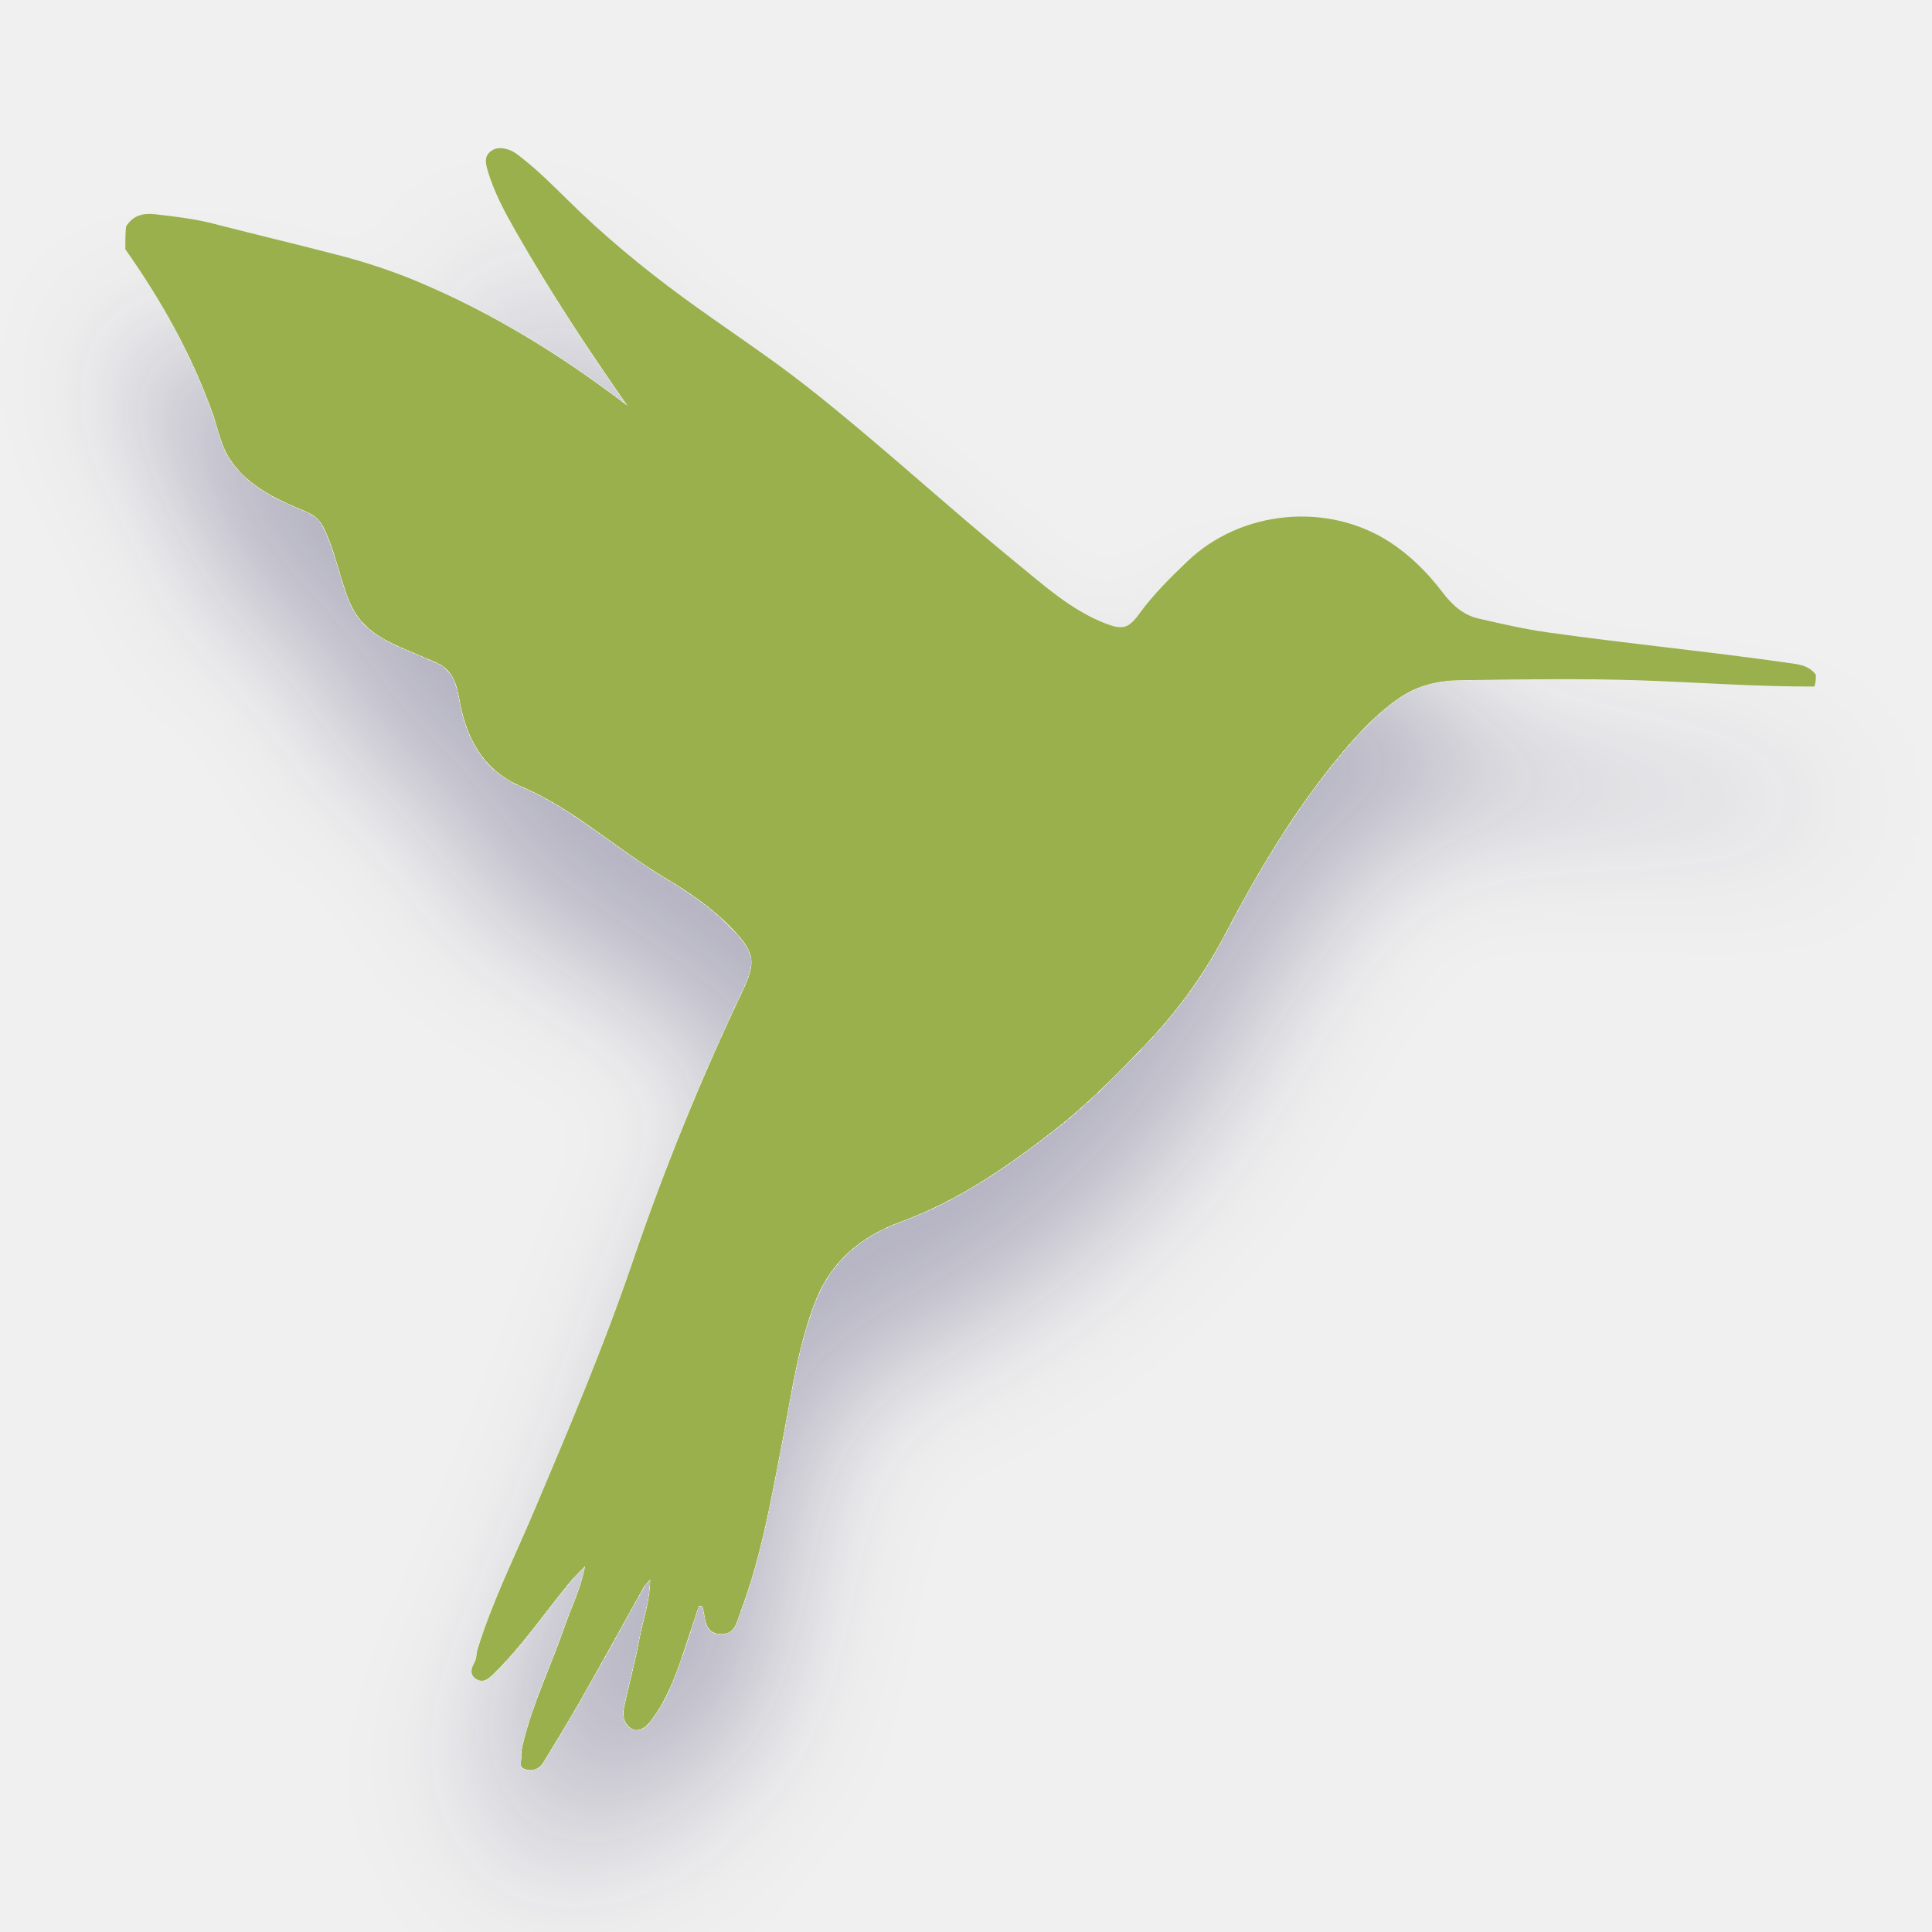
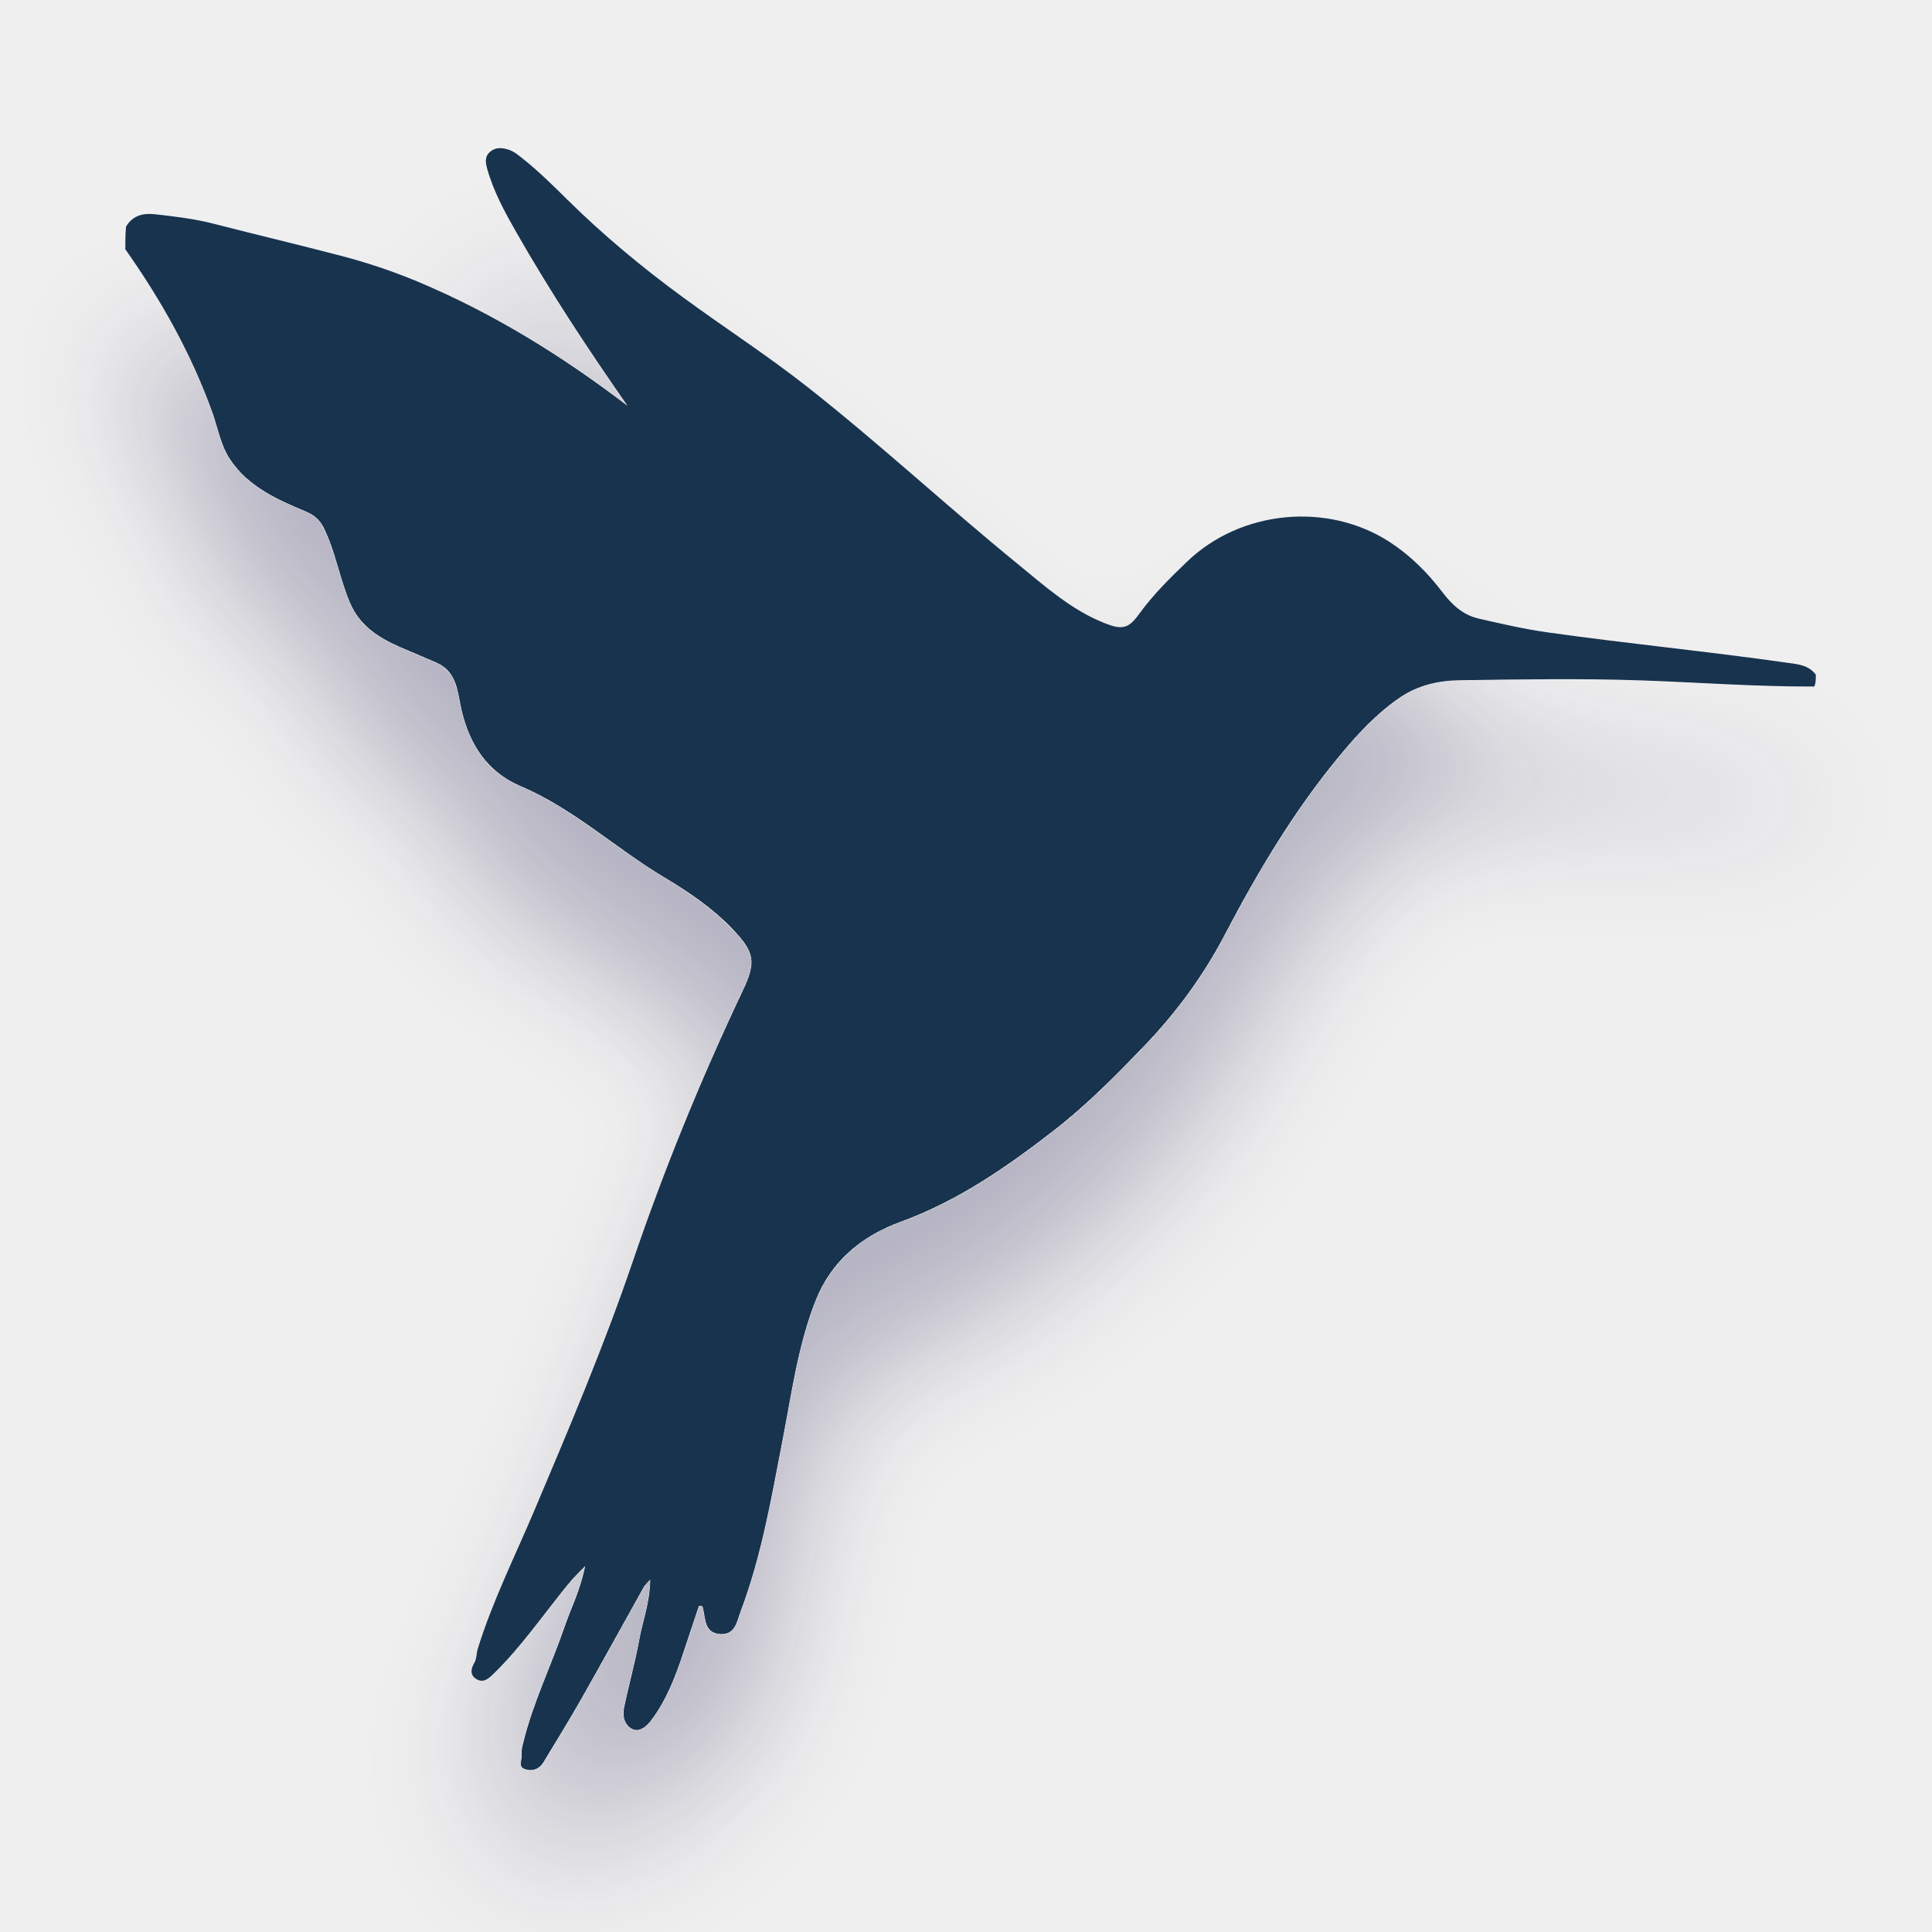
<svg xmlns="http://www.w3.org/2000/svg" width="60" height="60" viewBox="0 0 60 60" fill="none">
  <g clip-path="url(#clip0_37_2)">
    <g filter="url(#filter0_d_37_2)">
-       <path d="M3.892 7.741C5.016 9.336 5.942 10.993 6.591 12.797C6.769 13.29 6.85 13.821 7.146 14.266C7.708 15.108 8.591 15.506 9.477 15.876C9.743 15.987 9.919 16.125 10.046 16.376C10.417 17.115 10.542 17.938 10.86 18.697C11.205 19.523 11.9 19.881 12.653 20.193C12.955 20.319 13.257 20.449 13.557 20.58C14.221 20.871 14.208 21.529 14.344 22.089C14.6 23.15 15.154 23.984 16.168 24.414C17.82 25.116 19.125 26.349 20.641 27.254C21.387 27.699 22.105 28.184 22.712 28.812C23.45 29.575 23.494 29.865 23.063 30.777C21.769 33.513 20.625 36.317 19.651 39.176C18.754 41.812 17.671 44.363 16.589 46.921C15.988 48.342 15.294 49.726 14.836 51.208C14.792 51.352 14.807 51.508 14.731 51.639C14.627 51.818 14.587 52.008 14.777 52.135C15.008 52.289 15.174 52.132 15.342 51.968C16.198 51.132 16.872 50.145 17.623 49.224C17.773 49.04 17.929 48.877 18.173 48.635C18.03 49.37 17.735 49.937 17.531 50.533C17.121 51.729 16.558 52.869 16.256 54.104C16.224 54.238 16.187 54.368 16.202 54.497C16.221 54.649 16.079 54.868 16.301 54.941C16.522 55.015 16.742 54.95 16.875 54.731C17.267 54.082 17.667 53.438 18.041 52.78C18.701 51.619 19.343 50.449 19.995 49.284C20.026 49.229 20.078 49.187 20.192 49.055C20.189 49.761 19.962 50.326 19.857 50.909C19.728 51.623 19.53 52.323 19.382 53.034C19.328 53.293 19.391 53.577 19.637 53.695C19.851 53.799 20.066 53.627 20.197 53.458C20.688 52.824 20.969 52.084 21.22 51.331C21.385 50.838 21.549 50.344 21.703 49.877C21.848 49.856 21.824 49.924 21.834 49.96C21.92 50.283 21.872 50.71 22.36 50.745C22.836 50.779 22.879 50.363 22.996 50.054C23.654 48.315 23.959 46.492 24.311 44.676C24.59 43.238 24.783 41.772 25.327 40.396C25.816 39.157 26.761 38.384 27.981 37.939C29.745 37.295 31.256 36.248 32.726 35.108C33.754 34.311 34.658 33.393 35.552 32.462C36.534 31.438 37.372 30.297 38.031 29.038C39.061 27.071 40.193 25.167 41.613 23.457C42.154 22.805 42.733 22.175 43.449 21.679C44.029 21.279 44.663 21.136 45.323 21.126C47.202 21.098 49.084 21.066 50.962 21.13C52.739 21.191 54.515 21.327 56.344 21.321C56.392 21.212 56.392 21.102 56.392 20.952C56.167 20.657 55.852 20.632 55.55 20.589C53.05 20.23 50.534 19.989 48.033 19.635C47.324 19.534 46.623 19.371 45.924 19.211C45.423 19.096 45.09 18.776 44.792 18.386C44.334 17.784 43.802 17.253 43.166 16.838C41.237 15.58 38.537 15.836 36.867 17.441C36.338 17.949 35.814 18.463 35.38 19.063C35.048 19.522 34.856 19.567 34.325 19.36C33.27 18.948 32.441 18.196 31.582 17.495C29.386 15.703 27.305 13.772 25.077 12.018C23.827 11.035 22.491 10.172 21.21 9.233C19.94 8.303 18.733 7.3 17.613 6.194C17.175 5.762 16.739 5.329 16.257 4.945C16.11 4.828 15.969 4.702 15.785 4.645C15.581 4.582 15.377 4.567 15.207 4.726C15.044 4.877 15.081 5.066 15.133 5.252C15.329 5.949 15.675 6.584 16.029 7.204C17.096 9.075 18.279 10.871 19.492 12.607C17.489 11.076 15.329 9.731 12.96 8.741C12.186 8.418 11.391 8.154 10.581 7.942C9.275 7.6 7.961 7.29 6.654 6.953C6.055 6.798 5.445 6.725 4.835 6.656C4.493 6.617 4.145 6.656 3.914 7.037C3.892 7.277 3.892 7.487 3.892 7.741Z" fill="#99b04c" />
+       <path d="M3.892 7.741C5.016 9.336 5.942 10.993 6.591 12.797C6.769 13.29 6.85 13.821 7.146 14.266C7.708 15.108 8.591 15.506 9.477 15.876C9.743 15.987 9.919 16.125 10.046 16.376C10.417 17.115 10.542 17.938 10.86 18.697C11.205 19.523 11.9 19.881 12.653 20.193C12.955 20.319 13.257 20.449 13.557 20.58C14.221 20.871 14.208 21.529 14.344 22.089C14.6 23.15 15.154 23.984 16.168 24.414C17.82 25.116 19.125 26.349 20.641 27.254C21.387 27.699 22.105 28.184 22.712 28.812C23.45 29.575 23.494 29.865 23.063 30.777C21.769 33.513 20.625 36.317 19.651 39.176C18.754 41.812 17.671 44.363 16.589 46.921C15.988 48.342 15.294 49.726 14.836 51.208C14.792 51.352 14.807 51.508 14.731 51.639C14.627 51.818 14.587 52.008 14.777 52.135C15.008 52.289 15.174 52.132 15.342 51.968C16.198 51.132 16.872 50.145 17.623 49.224C17.773 49.04 17.929 48.877 18.173 48.635C18.03 49.37 17.735 49.937 17.531 50.533C17.121 51.729 16.558 52.869 16.256 54.104C16.224 54.238 16.187 54.368 16.202 54.497C16.221 54.649 16.079 54.868 16.301 54.941C16.522 55.015 16.742 54.95 16.875 54.731C17.267 54.082 17.667 53.438 18.041 52.78C18.701 51.619 19.343 50.449 19.995 49.284C20.026 49.229 20.078 49.187 20.192 49.055C20.189 49.761 19.962 50.326 19.857 50.909C19.728 51.623 19.53 52.323 19.382 53.034C19.328 53.293 19.391 53.577 19.637 53.695C19.851 53.799 20.066 53.627 20.197 53.458C20.688 52.824 20.969 52.084 21.22 51.331C21.385 50.838 21.549 50.344 21.703 49.877C21.848 49.856 21.824 49.924 21.834 49.96C21.92 50.283 21.872 50.71 22.36 50.745C22.836 50.779 22.879 50.363 22.996 50.054C23.654 48.315 23.959 46.492 24.311 44.676C24.59 43.238 24.783 41.772 25.327 40.396C25.816 39.157 26.761 38.384 27.981 37.939C29.745 37.295 31.256 36.248 32.726 35.108C33.754 34.311 34.658 33.393 35.552 32.462C36.534 31.438 37.372 30.297 38.031 29.038C39.061 27.071 40.193 25.167 41.613 23.457C42.154 22.805 42.733 22.175 43.449 21.679C44.029 21.279 44.663 21.136 45.323 21.126C47.202 21.098 49.084 21.066 50.962 21.13C52.739 21.191 54.515 21.327 56.344 21.321C56.392 21.212 56.392 21.102 56.392 20.952C56.167 20.657 55.852 20.632 55.55 20.589C53.05 20.23 50.534 19.989 48.033 19.635C47.324 19.534 46.623 19.371 45.924 19.211C45.423 19.096 45.09 18.776 44.792 18.386C44.334 17.784 43.802 17.253 43.166 16.838C41.237 15.58 38.537 15.836 36.867 17.441C36.338 17.949 35.814 18.463 35.38 19.063C35.048 19.522 34.856 19.567 34.325 19.36C33.27 18.948 32.441 18.196 31.582 17.495C29.386 15.703 27.305 13.772 25.077 12.018C23.827 11.035 22.491 10.172 21.21 9.233C19.94 8.303 18.733 7.3 17.613 6.194C17.175 5.762 16.739 5.329 16.257 4.945C16.11 4.828 15.969 4.702 15.785 4.645C15.581 4.582 15.377 4.567 15.207 4.726C15.044 4.877 15.081 5.066 15.133 5.252C15.329 5.949 15.675 6.584 16.029 7.204C17.096 9.075 18.279 10.871 19.492 12.607C17.489 11.076 15.329 9.731 12.96 8.741C12.186 8.418 11.391 8.154 10.581 7.942C9.275 7.6 7.961 7.29 6.654 6.953C6.055 6.798 5.445 6.725 4.835 6.656C4.493 6.617 4.145 6.656 3.914 7.037C3.892 7.277 3.892 7.487 3.892 7.741Z" fill="#18334e" />
    </g>
  </g>
  <defs>
    <filter id="filter0_d_37_2" x="-0.108" y="4.6" width="60.5" height="58.37" filterUnits="userSpaceOnUse" color-interpolation-filters="sRGB">
      <feFlood flood-opacity="0" result="BackgroundImageFix" />
      <feColorMatrix in="SourceAlpha" type="matrix" values="0 0 0 0 0 0 0 0 0 0 0 0 0 0 0 0 0 0 127 0" result="hardAlpha" />
      <feOffset dy="4" />
      <feGaussianBlur stdDeviation="2" />
      <feComposite in2="hardAlpha" operator="out" />
      <feColorMatrix type="matrix" values="0 0 0 0 0.167 0 0 0 0 0.144 0 0 0 0 0.336 0 0 0 0.3 0" />
      <feBlend mode="normal" in2="BackgroundImageFix" result="effect1_dropShadow_37_2" />
      <feBlend mode="normal" in="SourceGraphic" in2="effect1_dropShadow_37_2" result="shape" />
    </filter>
    <clipPath id="clip0_37_2">
      <rect width="60" height="60" fill="white" transform="matrix(-1 -8.74228e-08 -8.74228e-08 1 60 6.10352e-05)" />
    </clipPath>
  </defs>
</svg>
